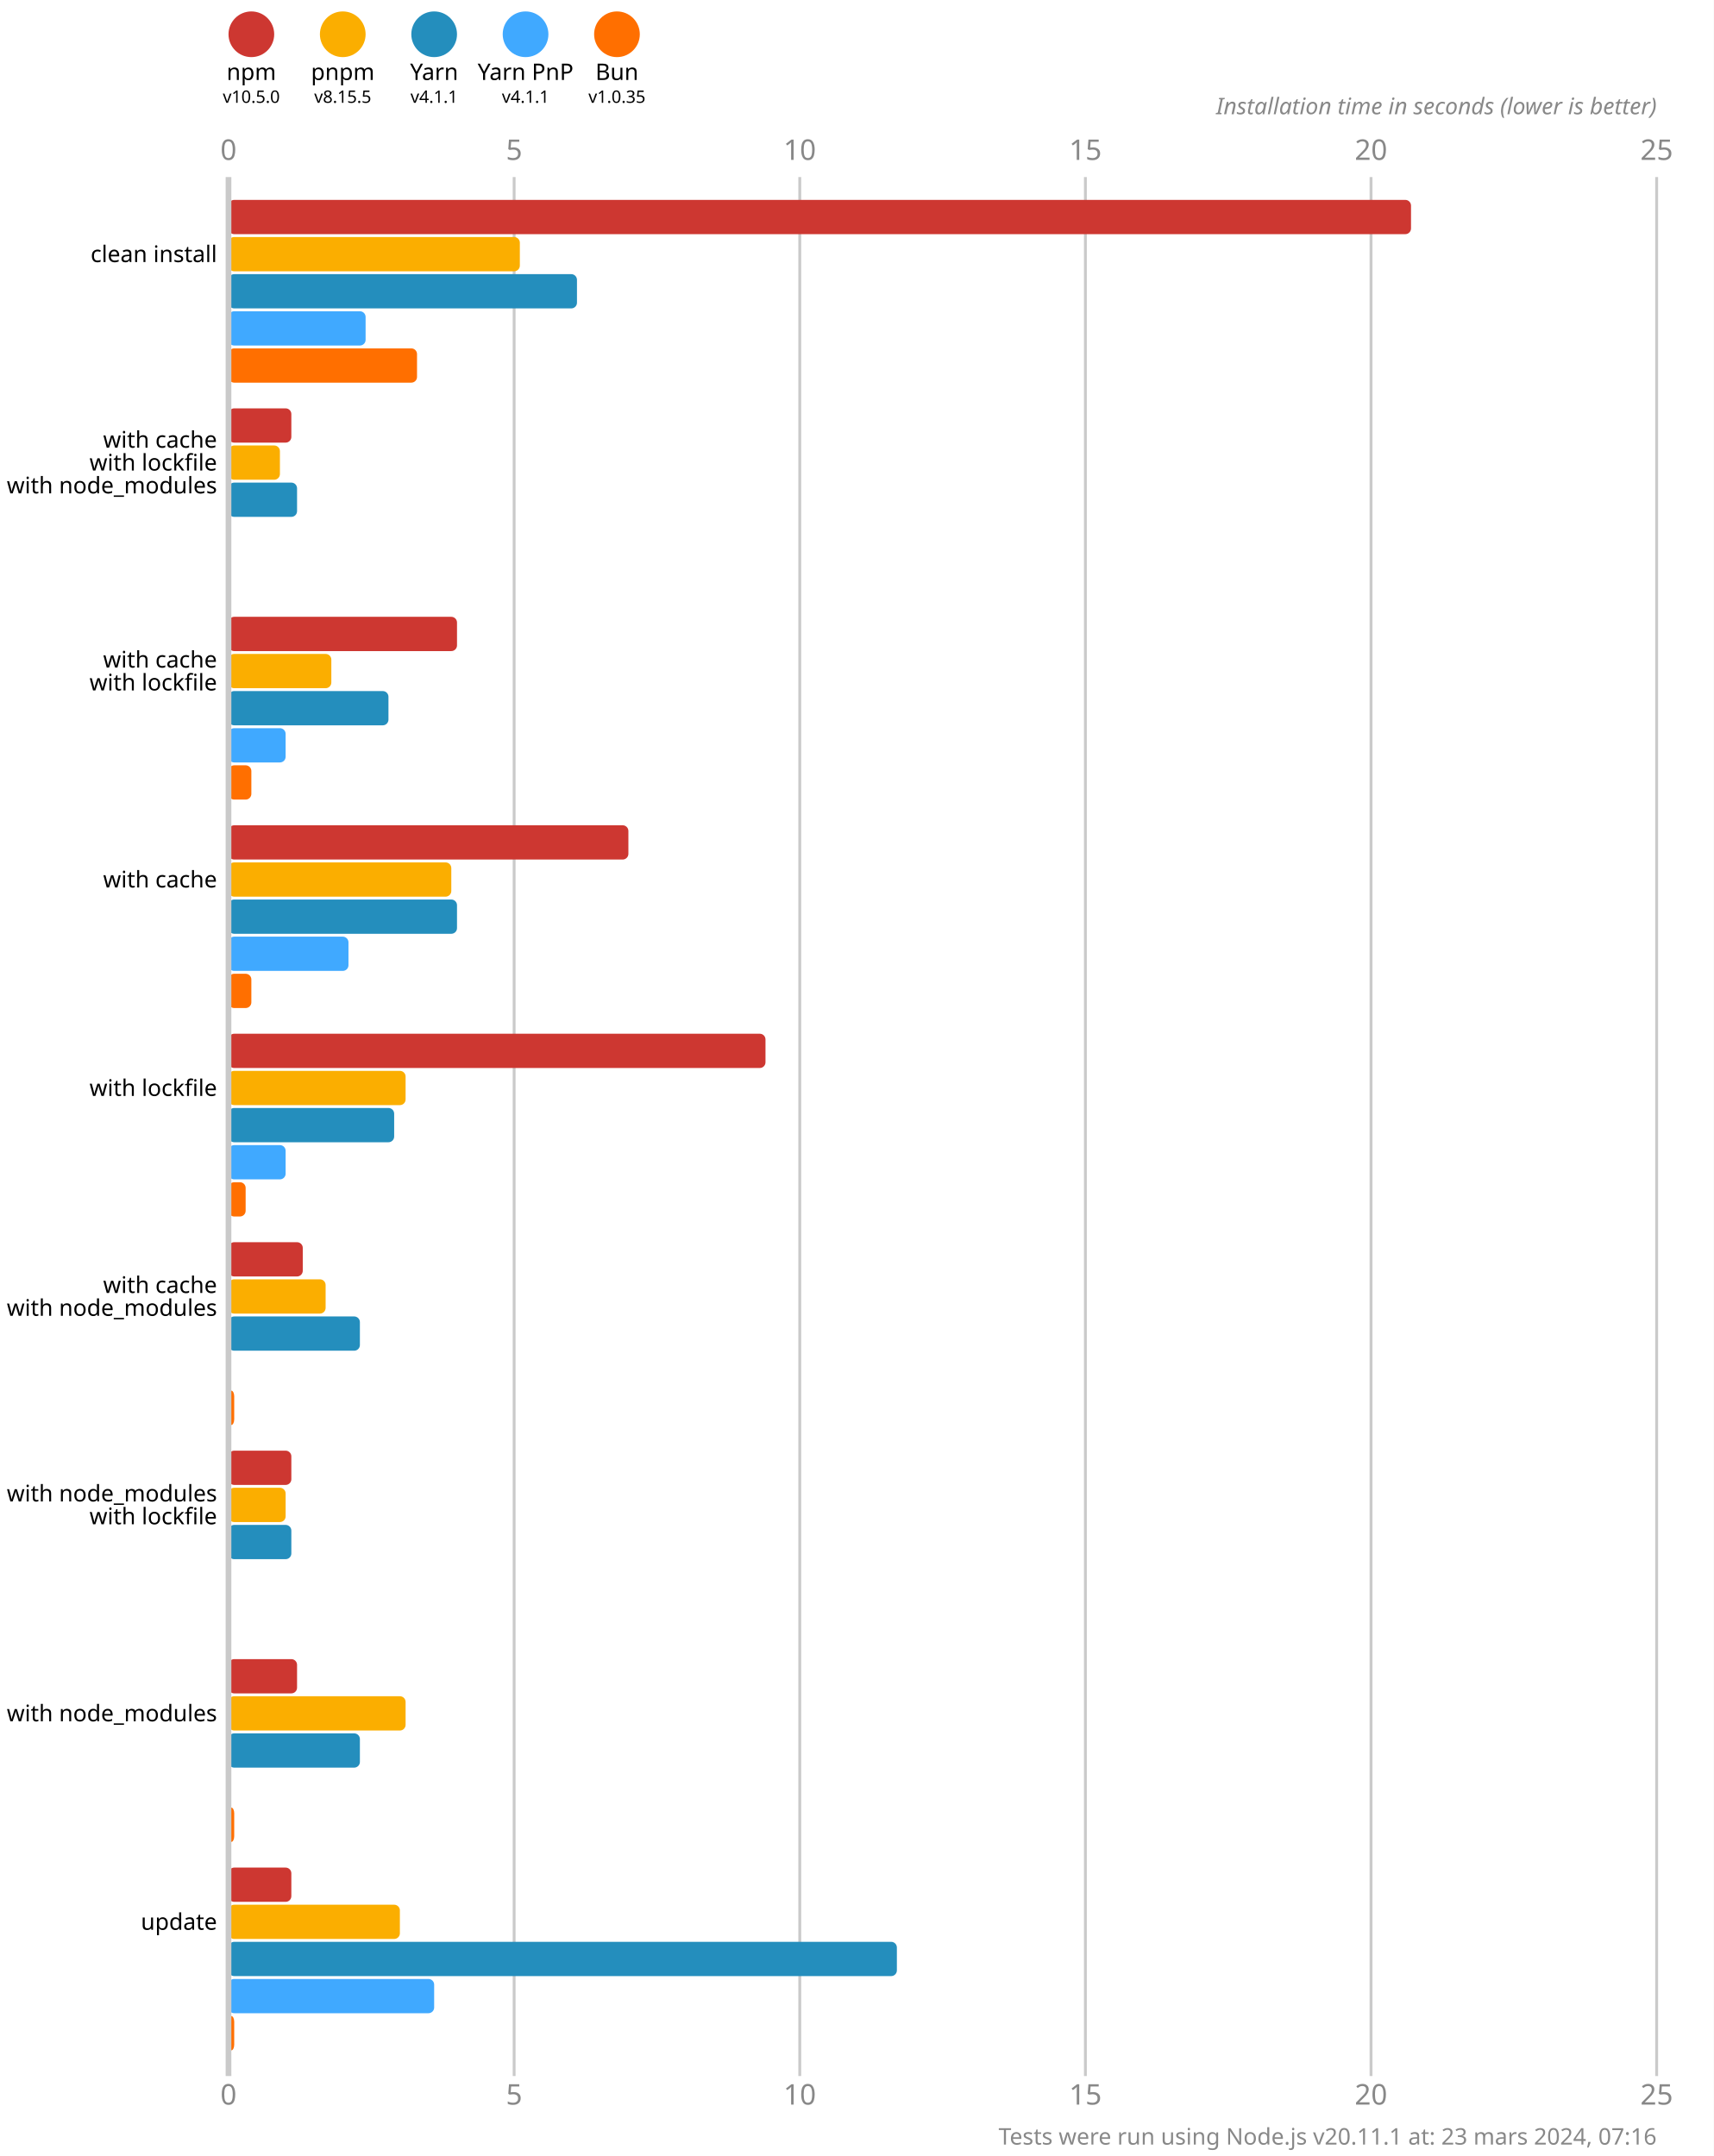
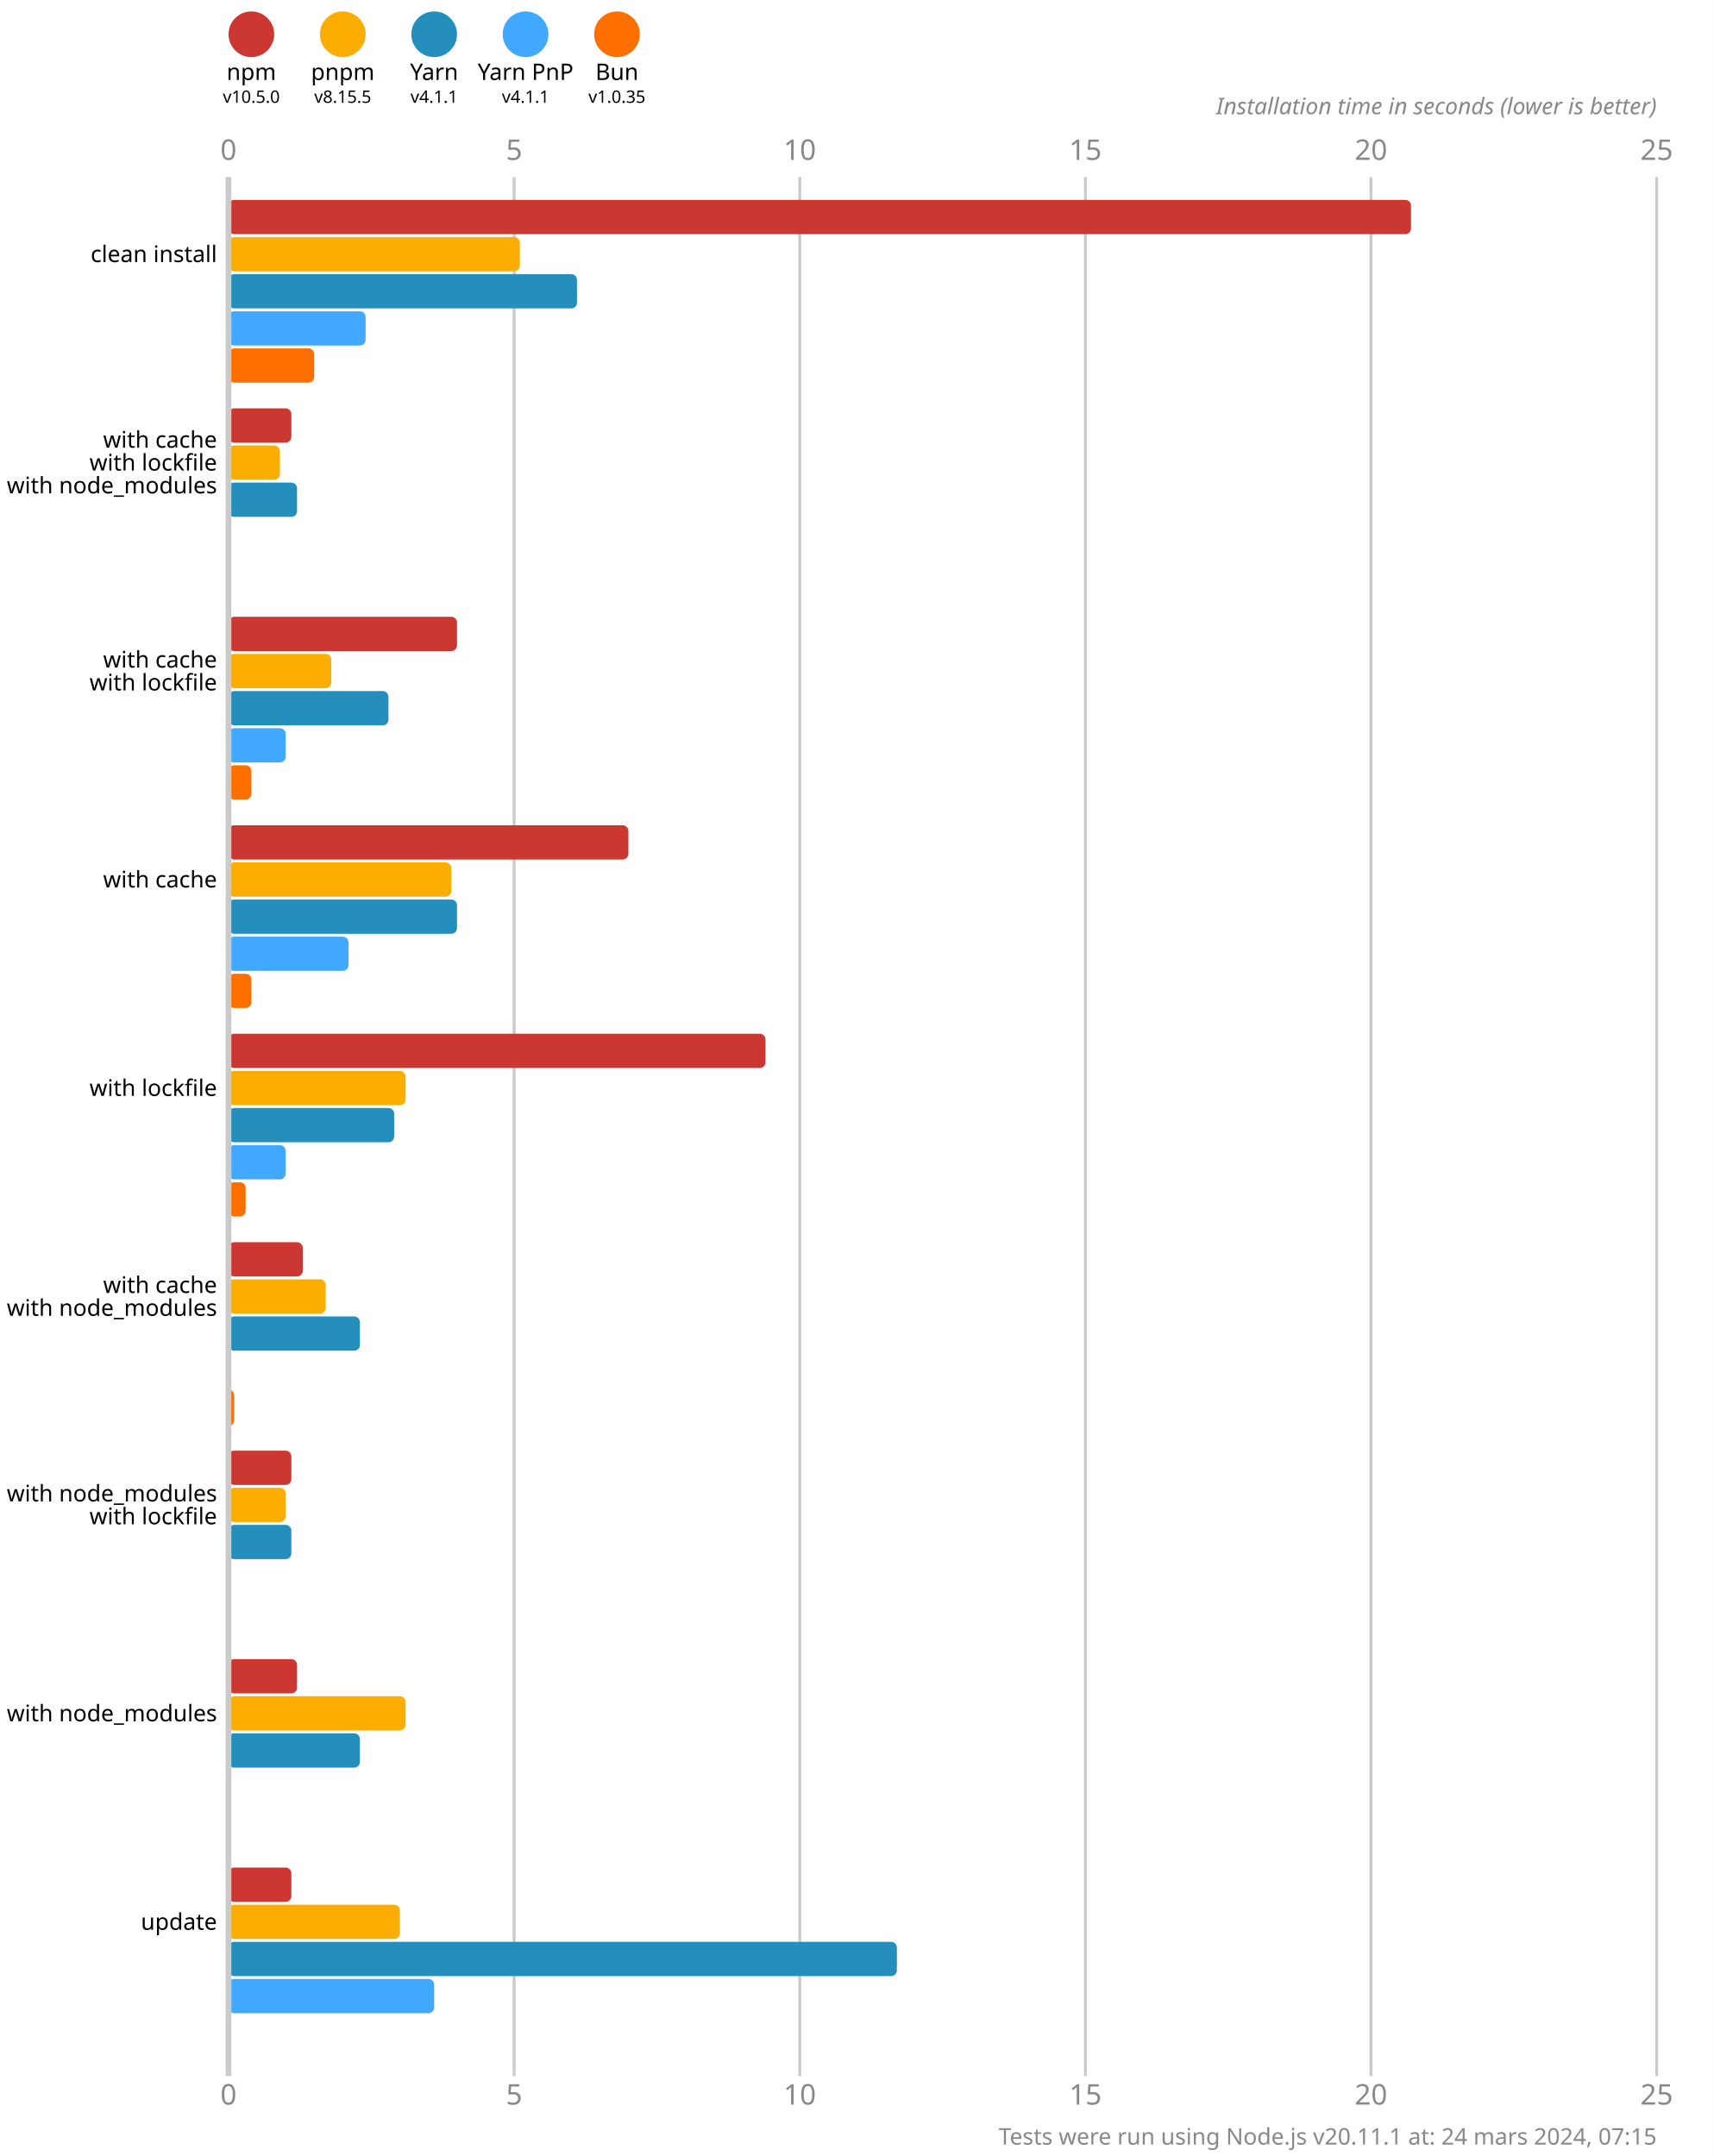
<svg xmlns="http://www.w3.org/2000/svg" version="1.1" viewBox="0 0 300 377.5">
  <style>
    .font { font-family: sans-serif; }
    .s3 { font-size: 3px; }
    .s4 { font-size: 4px; }
    .s5 { font-size: 5px; }
    .line { stroke: #cacaca; }
    .width { stroke-width: 0.5; }
    .text { fill: #888; }
  </style>
  <rect x="0" y="0" width="300" height="377.5" fill="#fff" />
  <circle cx="44" cy="6" r="4" fill="#cd3731" />
  <text x="44" y="14" class="font s4" text-anchor="middle">npm</text>
  <text x="44" y="18" class="font s3" text-anchor="middle">v10.5.0</text>
  <circle cx="60" cy="6" r="4" fill="#fbae00" />
  <text x="60" y="14" class="font s4" text-anchor="middle">pnpm</text>
  <text x="60" y="18" class="font s3" text-anchor="middle">v8.15.5</text>
  <circle cx="76" cy="6" r="4" fill="#248ebd" />
  <text x="76" y="14" class="font s4" text-anchor="middle">Yarn</text>
  <text x="76" y="18" class="font s3" text-anchor="middle">v4.1.1</text>
  <circle cx="92" cy="6" r="4" fill="#40a9ff" />
  <text x="92" y="14" class="font s4" text-anchor="middle">Yarn PnP</text>
  <text x="92" y="18" class="font s3" text-anchor="middle">v4.1.1</text>
  <circle cx="108" cy="6" r="4" fill="#ff6f00" />
  <text x="108" y="14" class="font s4" text-anchor="middle">Bun</text>
  <text x="108" y="18" class="font s3" text-anchor="middle">v1.0.35</text>
  <text x="40" y="28" class="font s5 text" text-anchor="middle">0</text>
  <text x="40" y="368.5" class="font s5 text" text-anchor="middle">0</text>
  <line x1="90" y1="31" x2="90" y2="363.5" class="line width" />
  <text x="90" y="28" class="font s5 text" text-anchor="middle">5</text>
  <text x="90" y="368.5" class="font s5 text" text-anchor="middle">5</text>
  <line x1="140" y1="31" x2="140" y2="363.5" class="line width" />
  <text x="140" y="28" class="font s5 text" text-anchor="middle">10</text>
  <text x="140" y="368.5" class="font s5 text" text-anchor="middle">10</text>
  <line x1="190" y1="31" x2="190" y2="363.5" class="line width" />
  <text x="190" y="28" class="font s5 text" text-anchor="middle">15</text>
  <text x="190" y="368.5" class="font s5 text" text-anchor="middle">15</text>
  <line x1="240" y1="31" x2="240" y2="363.5" class="line width" />
  <text x="240" y="28" class="font s5 text" text-anchor="middle">20</text>
  <text x="240" y="368.5" class="font s5 text" text-anchor="middle">20</text>
  <line x1="290" y1="31" x2="290" y2="363.5" class="line width" />
  <text x="290" y="28" class="font s5 text" text-anchor="middle">25</text>
  <text x="290" y="368.5" class="font s5 text" text-anchor="middle">25</text>
  <text x="290" y="20" class="font s4 text" font-style="italic" text-anchor="end">Installation time in seconds (lower is better)</text>
  <rect x="40" y="35" width="207" height="6" fill="#cd3731" rx="1" ry="1" />
  <rect x="40" y="41.5" width="51" height="6" fill="#fbae00" rx="1" ry="1" />
  <rect x="40" y="48" width="61" height="6" fill="#248ebd" rx="1" ry="1" />
  <rect x="40" y="54.5" width="24" height="6" fill="#40a9ff" rx="1" ry="1" />
-   <rect x="40" y="61" width="33" height="6" fill="#ff6f00" rx="1" ry="1" />
+   <rect x="40" y="61" width="15" height="6" fill="#ff6f00" rx="1" ry="1" />
  <rect x="40" y="71.5" width="11" height="6" fill="#cd3731" rx="1" ry="1" />
  <rect x="40" y="78" width="9" height="6" fill="#fbae00" rx="1" ry="1" />
  <rect x="40" y="84.5" width="12" height="6" fill="#248ebd" rx="1" ry="1" />
  <rect x="40" y="91" width="0" height="6" fill="#40a9ff" rx="1" ry="1" />
  <rect x="40" y="97.5" width="0" height="6" fill="#ff6f00" rx="1" ry="1" />
  <rect x="40" y="108" width="40" height="6" fill="#cd3731" rx="1" ry="1" />
  <rect x="40" y="114.5" width="18" height="6" fill="#fbae00" rx="1" ry="1" />
  <rect x="40" y="121" width="28" height="6" fill="#248ebd" rx="1" ry="1" />
  <rect x="40" y="127.5" width="10" height="6" fill="#40a9ff" rx="1" ry="1" />
  <rect x="40" y="134" width="4" height="6" fill="#ff6f00" rx="1" ry="1" />
  <rect x="40" y="144.5" width="70" height="6" fill="#cd3731" rx="1" ry="1" />
  <rect x="40" y="151" width="39" height="6" fill="#fbae00" rx="1" ry="1" />
  <rect x="40" y="157.5" width="40" height="6" fill="#248ebd" rx="1" ry="1" />
  <rect x="40" y="164" width="21" height="6" fill="#40a9ff" rx="1" ry="1" />
  <rect x="40" y="170.5" width="4" height="6" fill="#ff6f00" rx="1" ry="1" />
  <rect x="40" y="181" width="94" height="6" fill="#cd3731" rx="1" ry="1" />
  <rect x="40" y="187.5" width="31" height="6" fill="#fbae00" rx="1" ry="1" />
  <rect x="40" y="194" width="29" height="6" fill="#248ebd" rx="1" ry="1" />
  <rect x="40" y="200.5" width="10" height="6" fill="#40a9ff" rx="1" ry="1" />
  <rect x="40" y="207" width="3" height="6" fill="#ff6f00" rx="1" ry="1" />
  <rect x="40" y="217.5" width="13" height="6" fill="#cd3731" rx="1" ry="1" />
  <rect x="40" y="224" width="17" height="6" fill="#fbae00" rx="1" ry="1" />
  <rect x="40" y="230.5" width="23" height="6" fill="#248ebd" rx="1" ry="1" />
  <rect x="40" y="237" width="0" height="6" fill="#40a9ff" rx="1" ry="1" />
  <rect x="40" y="243.5" width="1" height="6" fill="#ff6f00" rx="1" ry="1" />
  <rect x="40" y="254" width="11" height="6" fill="#cd3731" rx="1" ry="1" />
  <rect x="40" y="260.5" width="10" height="6" fill="#fbae00" rx="1" ry="1" />
  <rect x="40" y="267" width="11" height="6" fill="#248ebd" rx="1" ry="1" />
  <rect x="40" y="273.5" width="0" height="6" fill="#40a9ff" rx="1" ry="1" />
  <rect x="40" y="280" width="0" height="6" fill="#ff6f00" rx="1" ry="1" />
  <rect x="40" y="290.5" width="12" height="6" fill="#cd3731" rx="1" ry="1" />
  <rect x="40" y="297" width="31" height="6" fill="#fbae00" rx="1" ry="1" />
  <rect x="40" y="303.5" width="23" height="6" fill="#248ebd" rx="1" ry="1" />
  <rect x="40" y="310" width="0" height="6" fill="#40a9ff" rx="1" ry="1" />
-   <rect x="40" y="316.5" width="1" height="6" fill="#ff6f00" rx="1" ry="1" />
+   <rect x="40" y="316.5" width="0" height="6" fill="#ff6f00" rx="1" ry="1" />
  <rect x="40" y="327" width="11" height="6" fill="#cd3731" rx="1" ry="1" />
  <rect x="40" y="333.5" width="30" height="6" fill="#fbae00" rx="1" ry="1" />
  <rect x="40" y="340" width="117" height="6" fill="#248ebd" rx="1" ry="1" />
  <rect x="40" y="346.5" width="36" height="6" fill="#40a9ff" rx="1" ry="1" />
-   <rect x="40" y="353" width="1" height="6" fill="#ff6f00" rx="1" ry="1" />
+   <rect x="40" y="353" width="0" height="6" fill="#ff6f00" rx="1" ry="1" />
  <line x1="40" y1="31" x2="40" y2="363.5" class="line" />
  <text x="38" y="44.5" class="font s4" dominant-baseline="middle" text-anchor="end">clean install</text>
  <text x="38" y="77" class="font s4" dominant-baseline="middle" text-anchor="end">with cache</text>
  <text x="38" y="81" class="font s4" dominant-baseline="middle" text-anchor="end">with lockfile</text>
  <text x="38" y="85" class="font s4" dominant-baseline="middle" text-anchor="end">with node_modules</text>
  <text x="38" y="115.5" class="font s4" dominant-baseline="middle" text-anchor="end">with cache</text>
  <text x="38" y="119.5" class="font s4" dominant-baseline="middle" text-anchor="end">with lockfile</text>
  <text x="38" y="154" class="font s4" dominant-baseline="middle" text-anchor="end">with cache</text>
  <text x="38" y="190.5" class="font s4" dominant-baseline="middle" text-anchor="end">with lockfile</text>
  <text x="38" y="225" class="font s4" dominant-baseline="middle" text-anchor="end">with cache</text>
  <text x="38" y="229" class="font s4" dominant-baseline="middle" text-anchor="end">with node_modules</text>
  <text x="38" y="261.5" class="font s4" dominant-baseline="middle" text-anchor="end">with node_modules</text>
  <text x="38" y="265.5" class="font s4" dominant-baseline="middle" text-anchor="end">with lockfile</text>
  <text x="38" y="300" class="font s4" dominant-baseline="middle" text-anchor="end">with node_modules</text>
  <text x="38" y="336.5" class="font s4" dominant-baseline="middle" text-anchor="end">update</text>
-   <text x="290" y="375.5" class="font s4 text" text-anchor="end">Tests were run using Node.js v20.11.1 at: 23 mars 2024, 07:16</text>
+   <text x="290" y="375.5" class="font s4 text" text-anchor="end">Tests were run using Node.js v20.11.1 at: 24 mars 2024, 07:15</text>
</svg>
